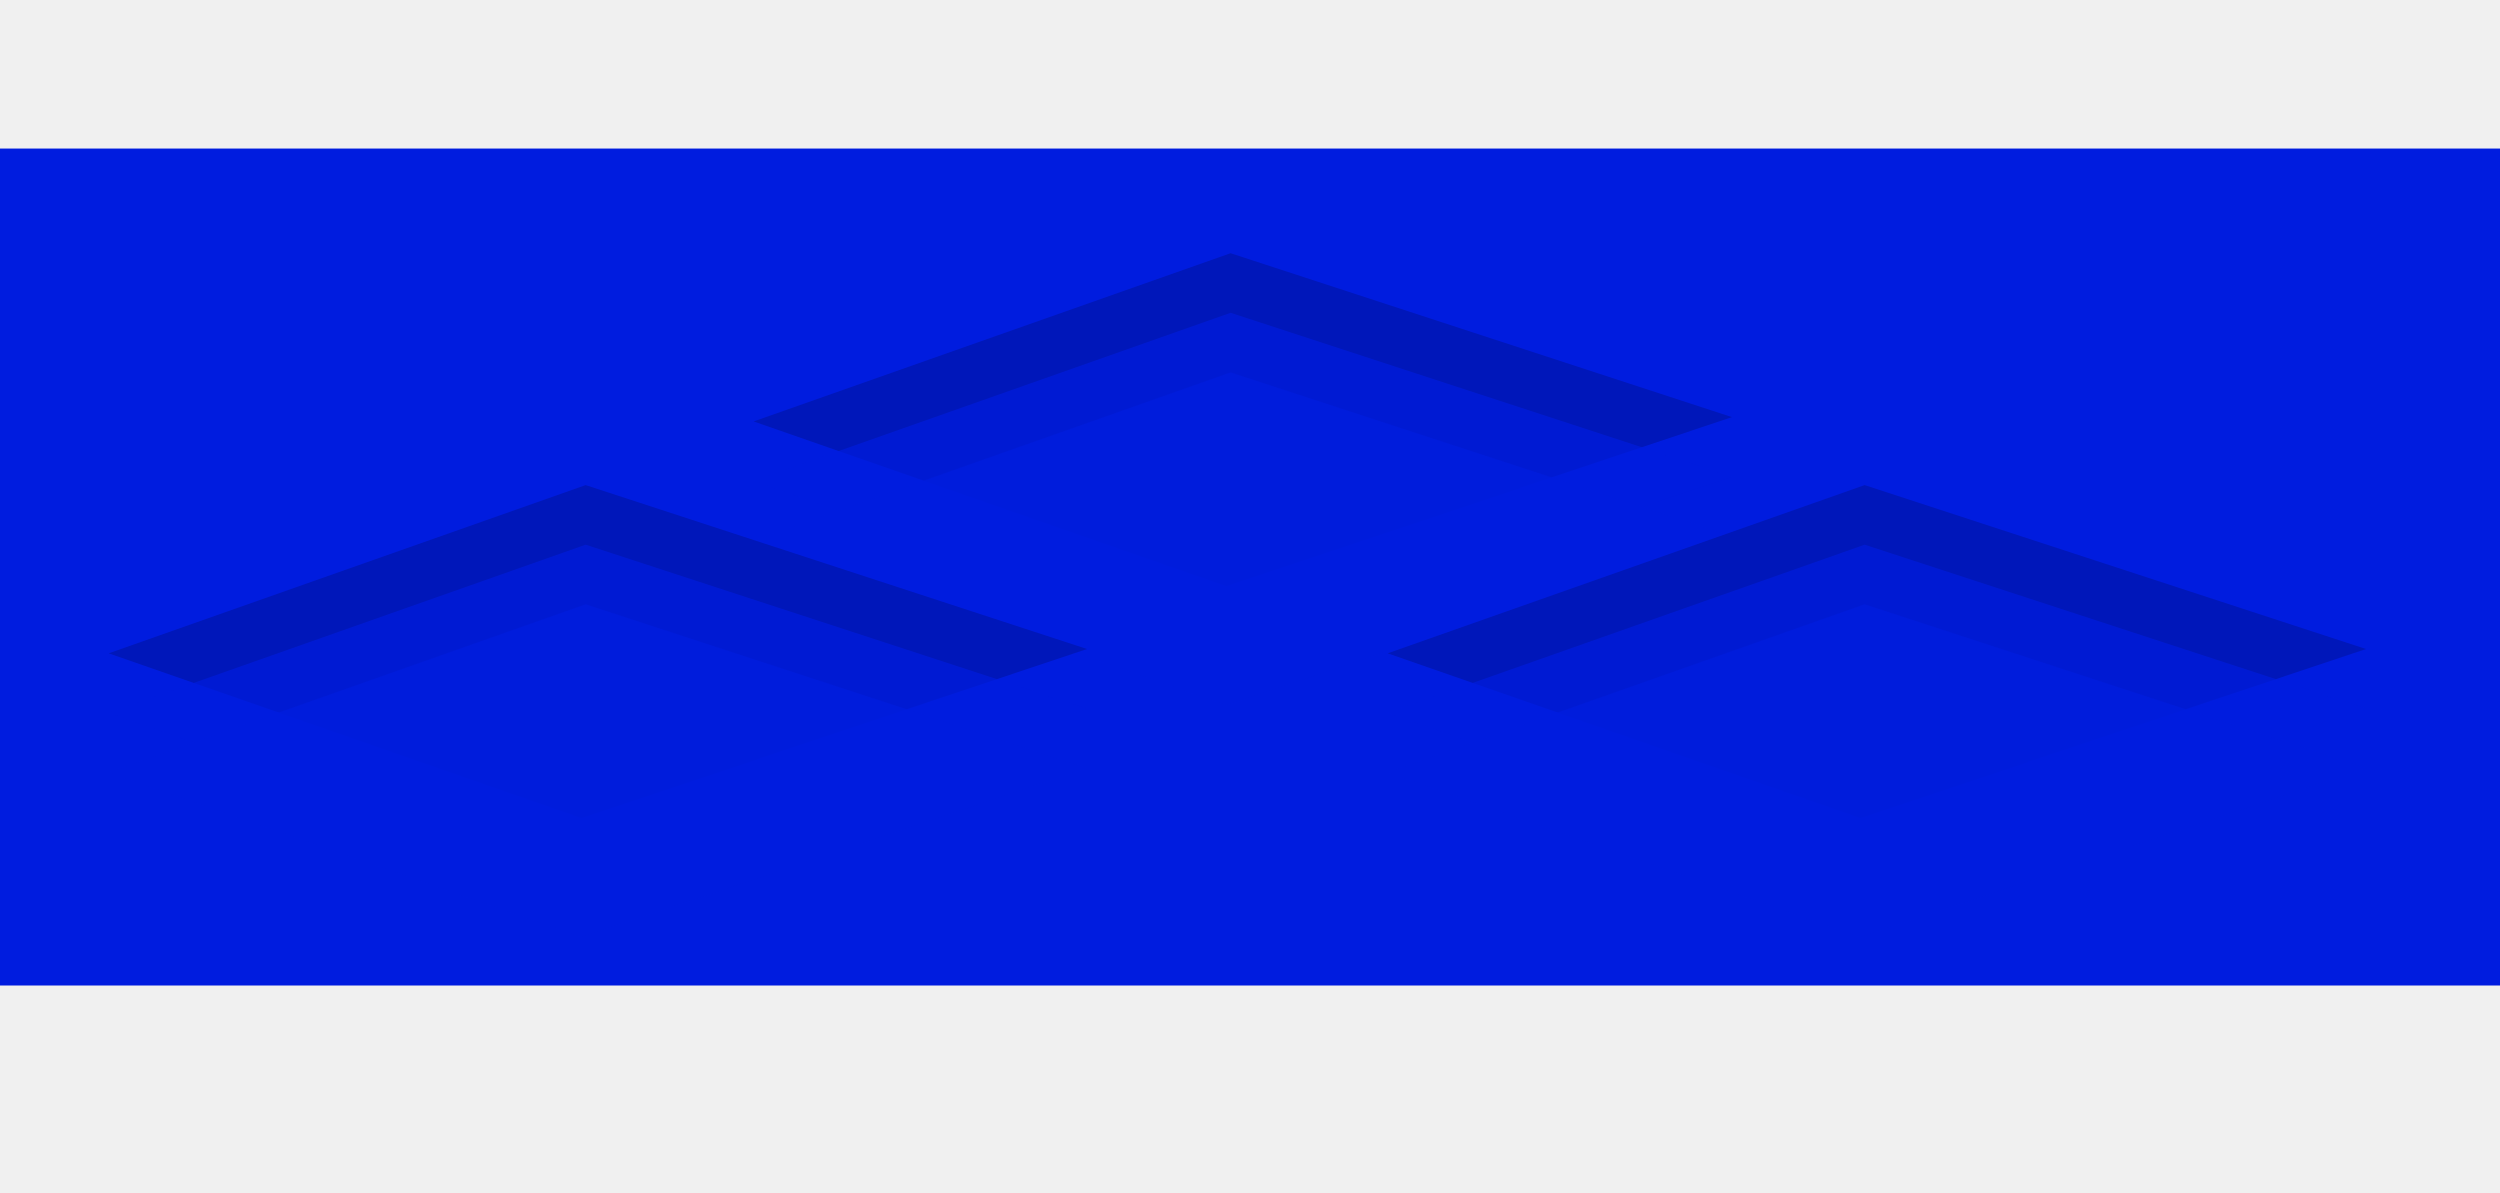
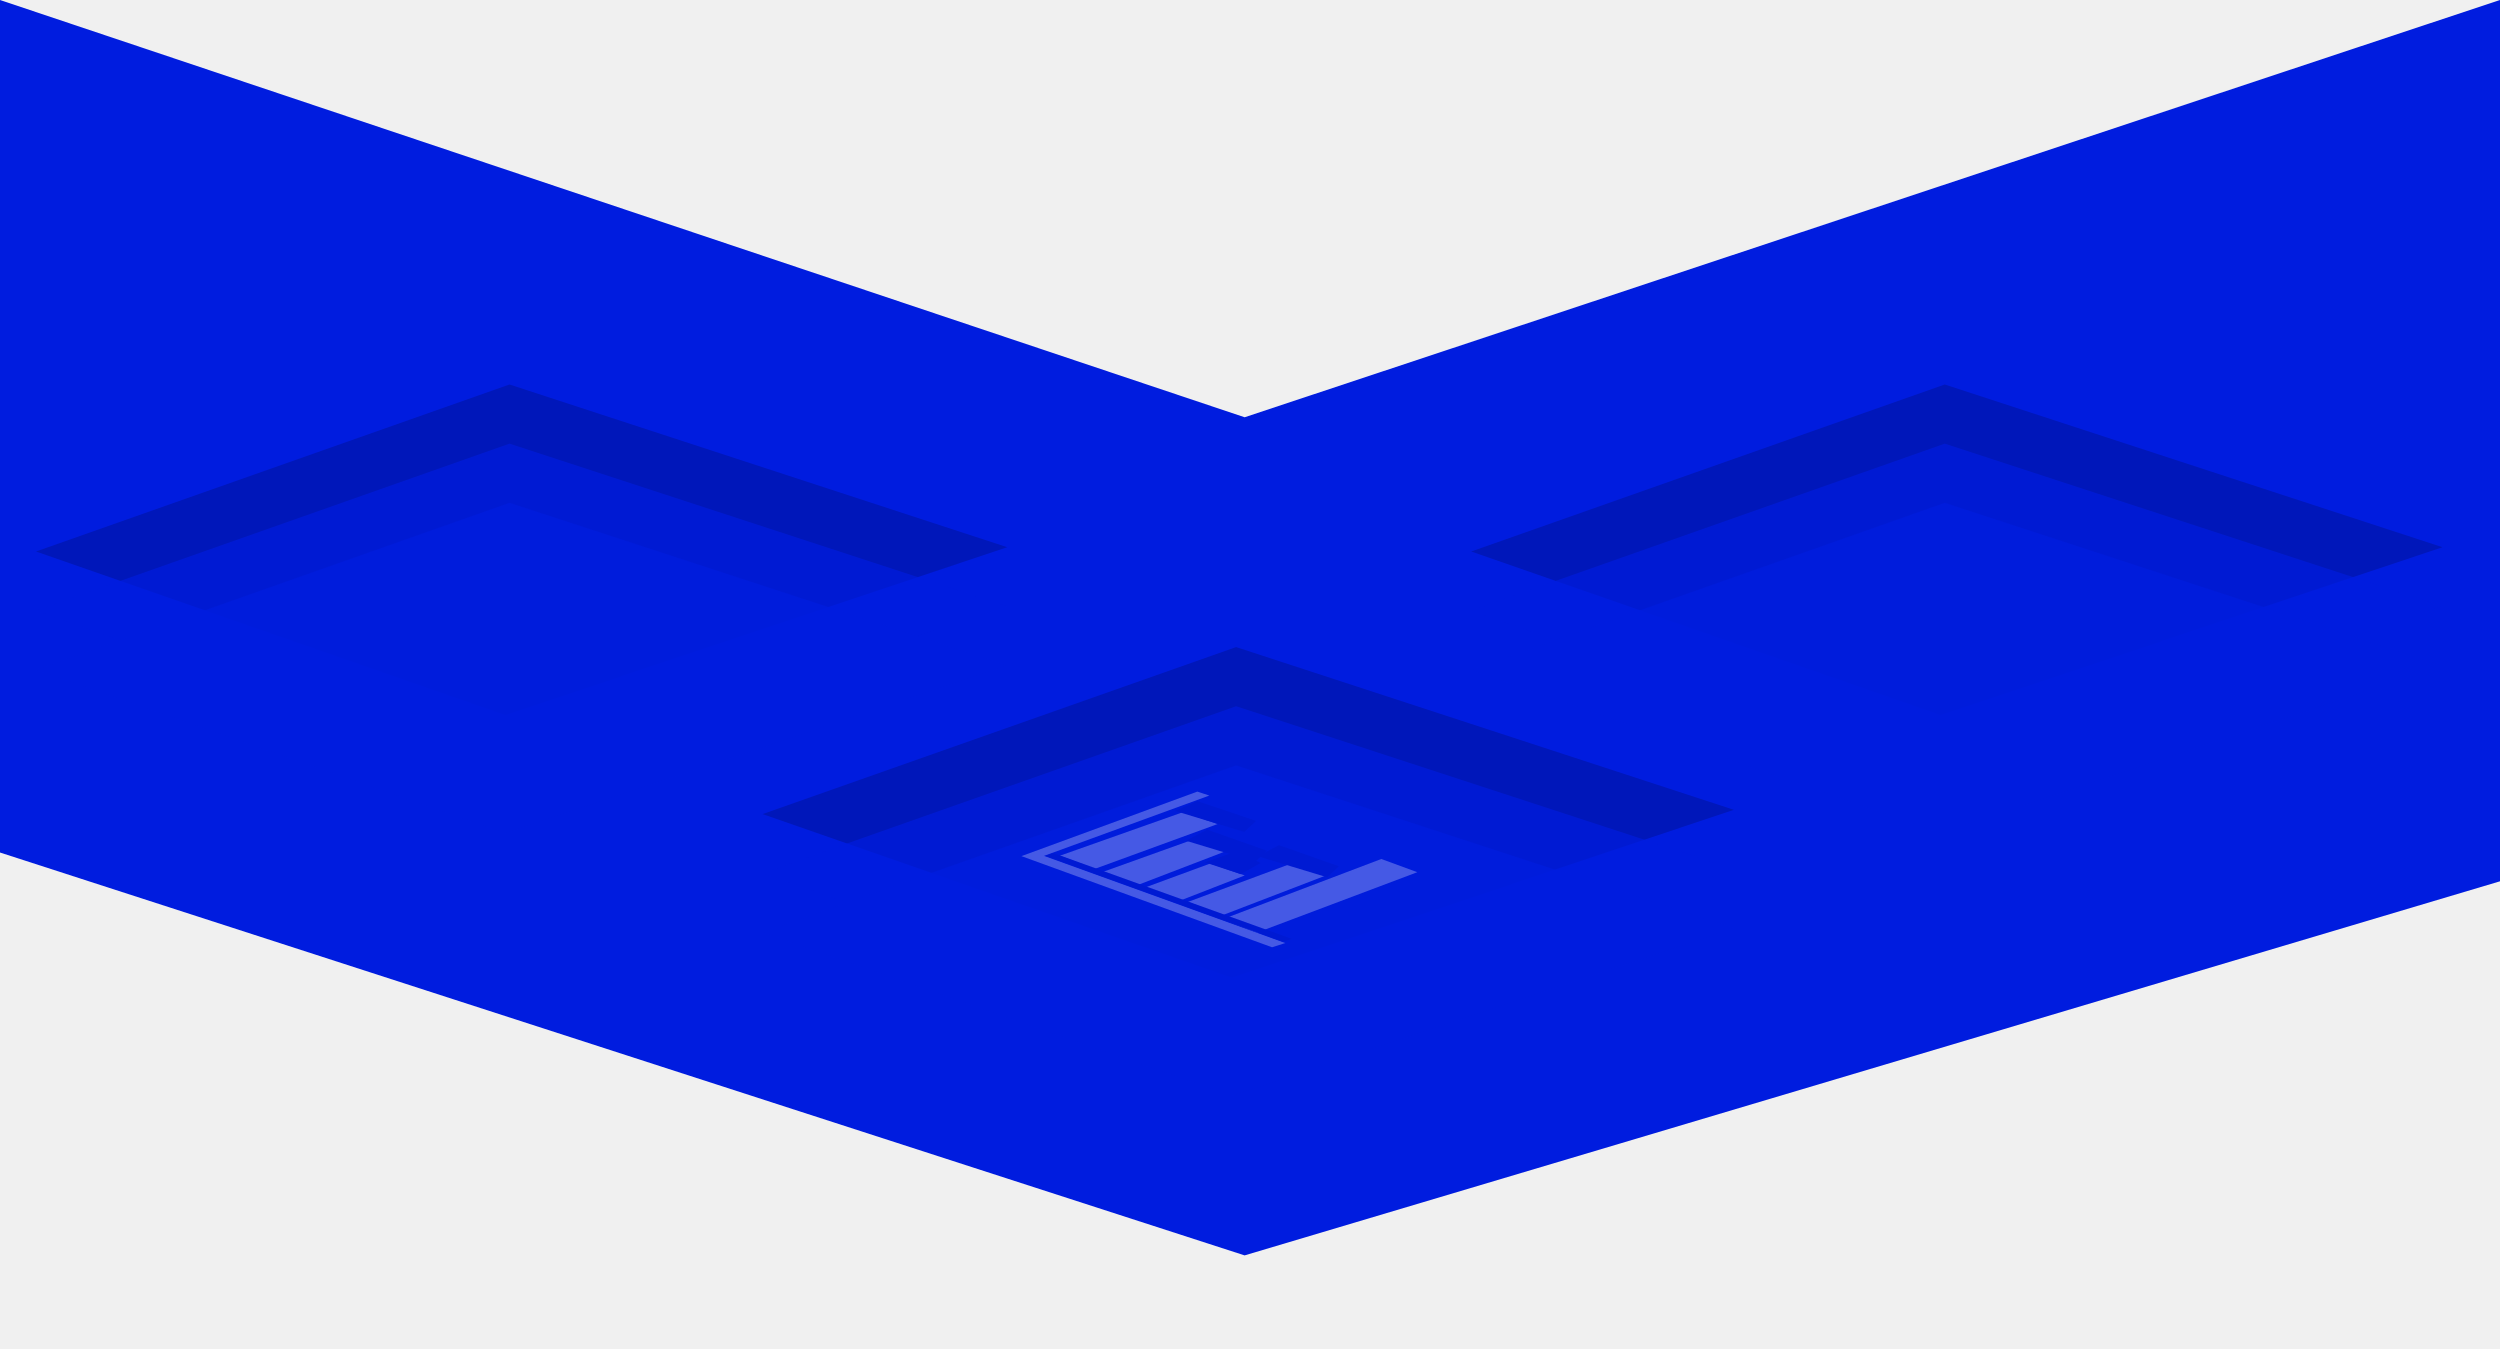
- <svg xmlns="http://www.w3.org/2000/svg" width="690" height="329" viewBox="0 0 690 329" fill="none">
-   <rect y="41" width="690" height="231" fill="#001CDF" />
-   <path d="M478.013 115.126L338.469 161.75L208 116.317L339.637 69.888L478.013 115.126Z" fill="#0017BA" />
-   <path d="M478.013 131.569L338.469 178.192L208 132.759L339.637 86.33L478.013 131.569Z" fill="#001CDF" fill-opacity="0.68" />
-   <path d="M478.013 148.011L338.469 194.635L208 149.202L339.637 102.773L478.013 148.011Z" fill="#001CDF" fill-opacity="0.75" />
-   <path d="M653.013 179.126L513.469 225.75L383 180.317L514.637 133.888L653.013 179.126Z" fill="#0017BA" />
-   <path d="M653.013 195.569L513.469 242.192L383 196.759L514.637 150.33L653.013 195.569Z" fill="#001CDF" fill-opacity="0.68" />
-   <path d="M653.013 212.011L513.469 258.635L383 213.201L514.637 166.773L653.013 212.011Z" fill="#001CDF" fill-opacity="0.75" />
-   <path d="M300.013 179.126L160.469 225.75L30 180.317L161.637 133.888L300.013 179.126Z" fill="#0017BA" />
-   <path d="M300.013 195.569L160.469 242.192L30 196.759L161.637 150.33L300.013 195.569Z" fill="#001CDF" fill-opacity="0.68" />
-   <path d="M300.013 212.011L160.469 258.635L30 213.201L161.637 166.773L300.013 212.011Z" fill="#001CDF" fill-opacity="0.75" />
+ <svg xmlns="http://www.w3.org/2000/svg" width="695" height="375" viewBox="0 0 695 375" fill="none">
+   <path d="M0 0L346 116L695 0V245L346 349L0 237V0Z" fill="#001CDF" />
+   <path d="M679.013 152.126L539.469 198.75L409 153.317L540.637 106.888L679.013 152.126Z" fill="#0017BA" />
+   <path d="M679.013 168.569L539.469 215.192L409 169.759L540.637 123.33L679.013 168.569Z" fill="#001CDF" fill-opacity="0.68" />
+   <path d="M679.013 185.011L539.469 231.635L409 186.202L540.637 139.773L679.013 185.011Z" fill="#001CDF" fill-opacity="0.75" />
+   <path d="M482.013 225.126L342.469 271.75L212 226.317L343.637 179.888L482.013 225.126Z" fill="#0017BA" />
+   <path d="M482.013 241.569L342.469 288.192L212 242.759L343.637 196.33L482.013 241.569Z" fill="#001CDF" fill-opacity="0.68" />
+   <path d="M482.013 258.011L342.469 304.635L212 259.202L343.637 212.773L482.013 258.011Z" fill="#001CDF" fill-opacity="0.75" />
+   <path d="M353.634 263.341L357.312 262.166L290.23 237.935L336.19 221.164L332.856 220.066L283.956 238.004L353.634 263.341Z" fill="white" fill-opacity="0.27" />
+   <path d="M328.858 225.784L338.492 229.083L304.298 241.563L294.66 237.886L328.858 225.784Z" fill="white" fill-opacity="0.27" />
+   <path d="M331.894 233.317L340.79 236.624L315.425 246.359L305.787 242.682L331.894 233.317Z" fill="white" fill-opacity="0.27" />
+   <path d="M336.398 240.076L346.032 243.375L328.02 250.382L318.382 246.705L336.398 240.076Z" fill="white" fill-opacity="0.27" />
+   <path d="M359.651 239.821L369.285 243.12L339.877 254.413L330.239 250.736L359.651 239.821Z" fill="white" fill-opacity="0.27" />
+   <path d="M384.004 238.798L394.011 242.471L349.528 259.225L339.89 255.548L384.004 238.798Z" fill="white" fill-opacity="0.27" />
+   <path d="M359.145 261.011L356.57 261.795L290.599 237.931L292.806 237.15L359.145 261.011Z" fill="#001AD3" />
+   <path d="M345.899 231.272L326.639 225.43L332.885 222.714L349.188 228.209L345.899 231.272Z" fill="#001AD3" />
+   <path d="M348.943 239.56L329.683 233.719L335.556 230.628L352.232 236.498L348.943 239.56Z" fill="#001AD3" />
+   <path d="M368.924 243.881L349.665 238.039L355.537 234.949L372.213 240.818L368.924 243.881Z" fill="#001AD3" />
+   <path d="M344.92 243.009L334.917 239.714L344.111 236.587L350.424 239.922L344.92 243.009Z" fill="#001AD3" />
+   <path d="M280.013 152.126L140.469 198.75L10 153.317L141.637 106.888L280.013 152.126Z" fill="#0017BA" />
+   <path d="M280.013 168.569L140.469 215.192L10 169.759L141.637 123.33L280.013 168.569Z" fill="#001CDF" fill-opacity="0.68" />
+   <path d="M280.013 185.011L140.469 231.635L10 186.202L141.637 139.773L280.013 185.011Z" fill="#001CDF" fill-opacity="0.75" />
</svg>
